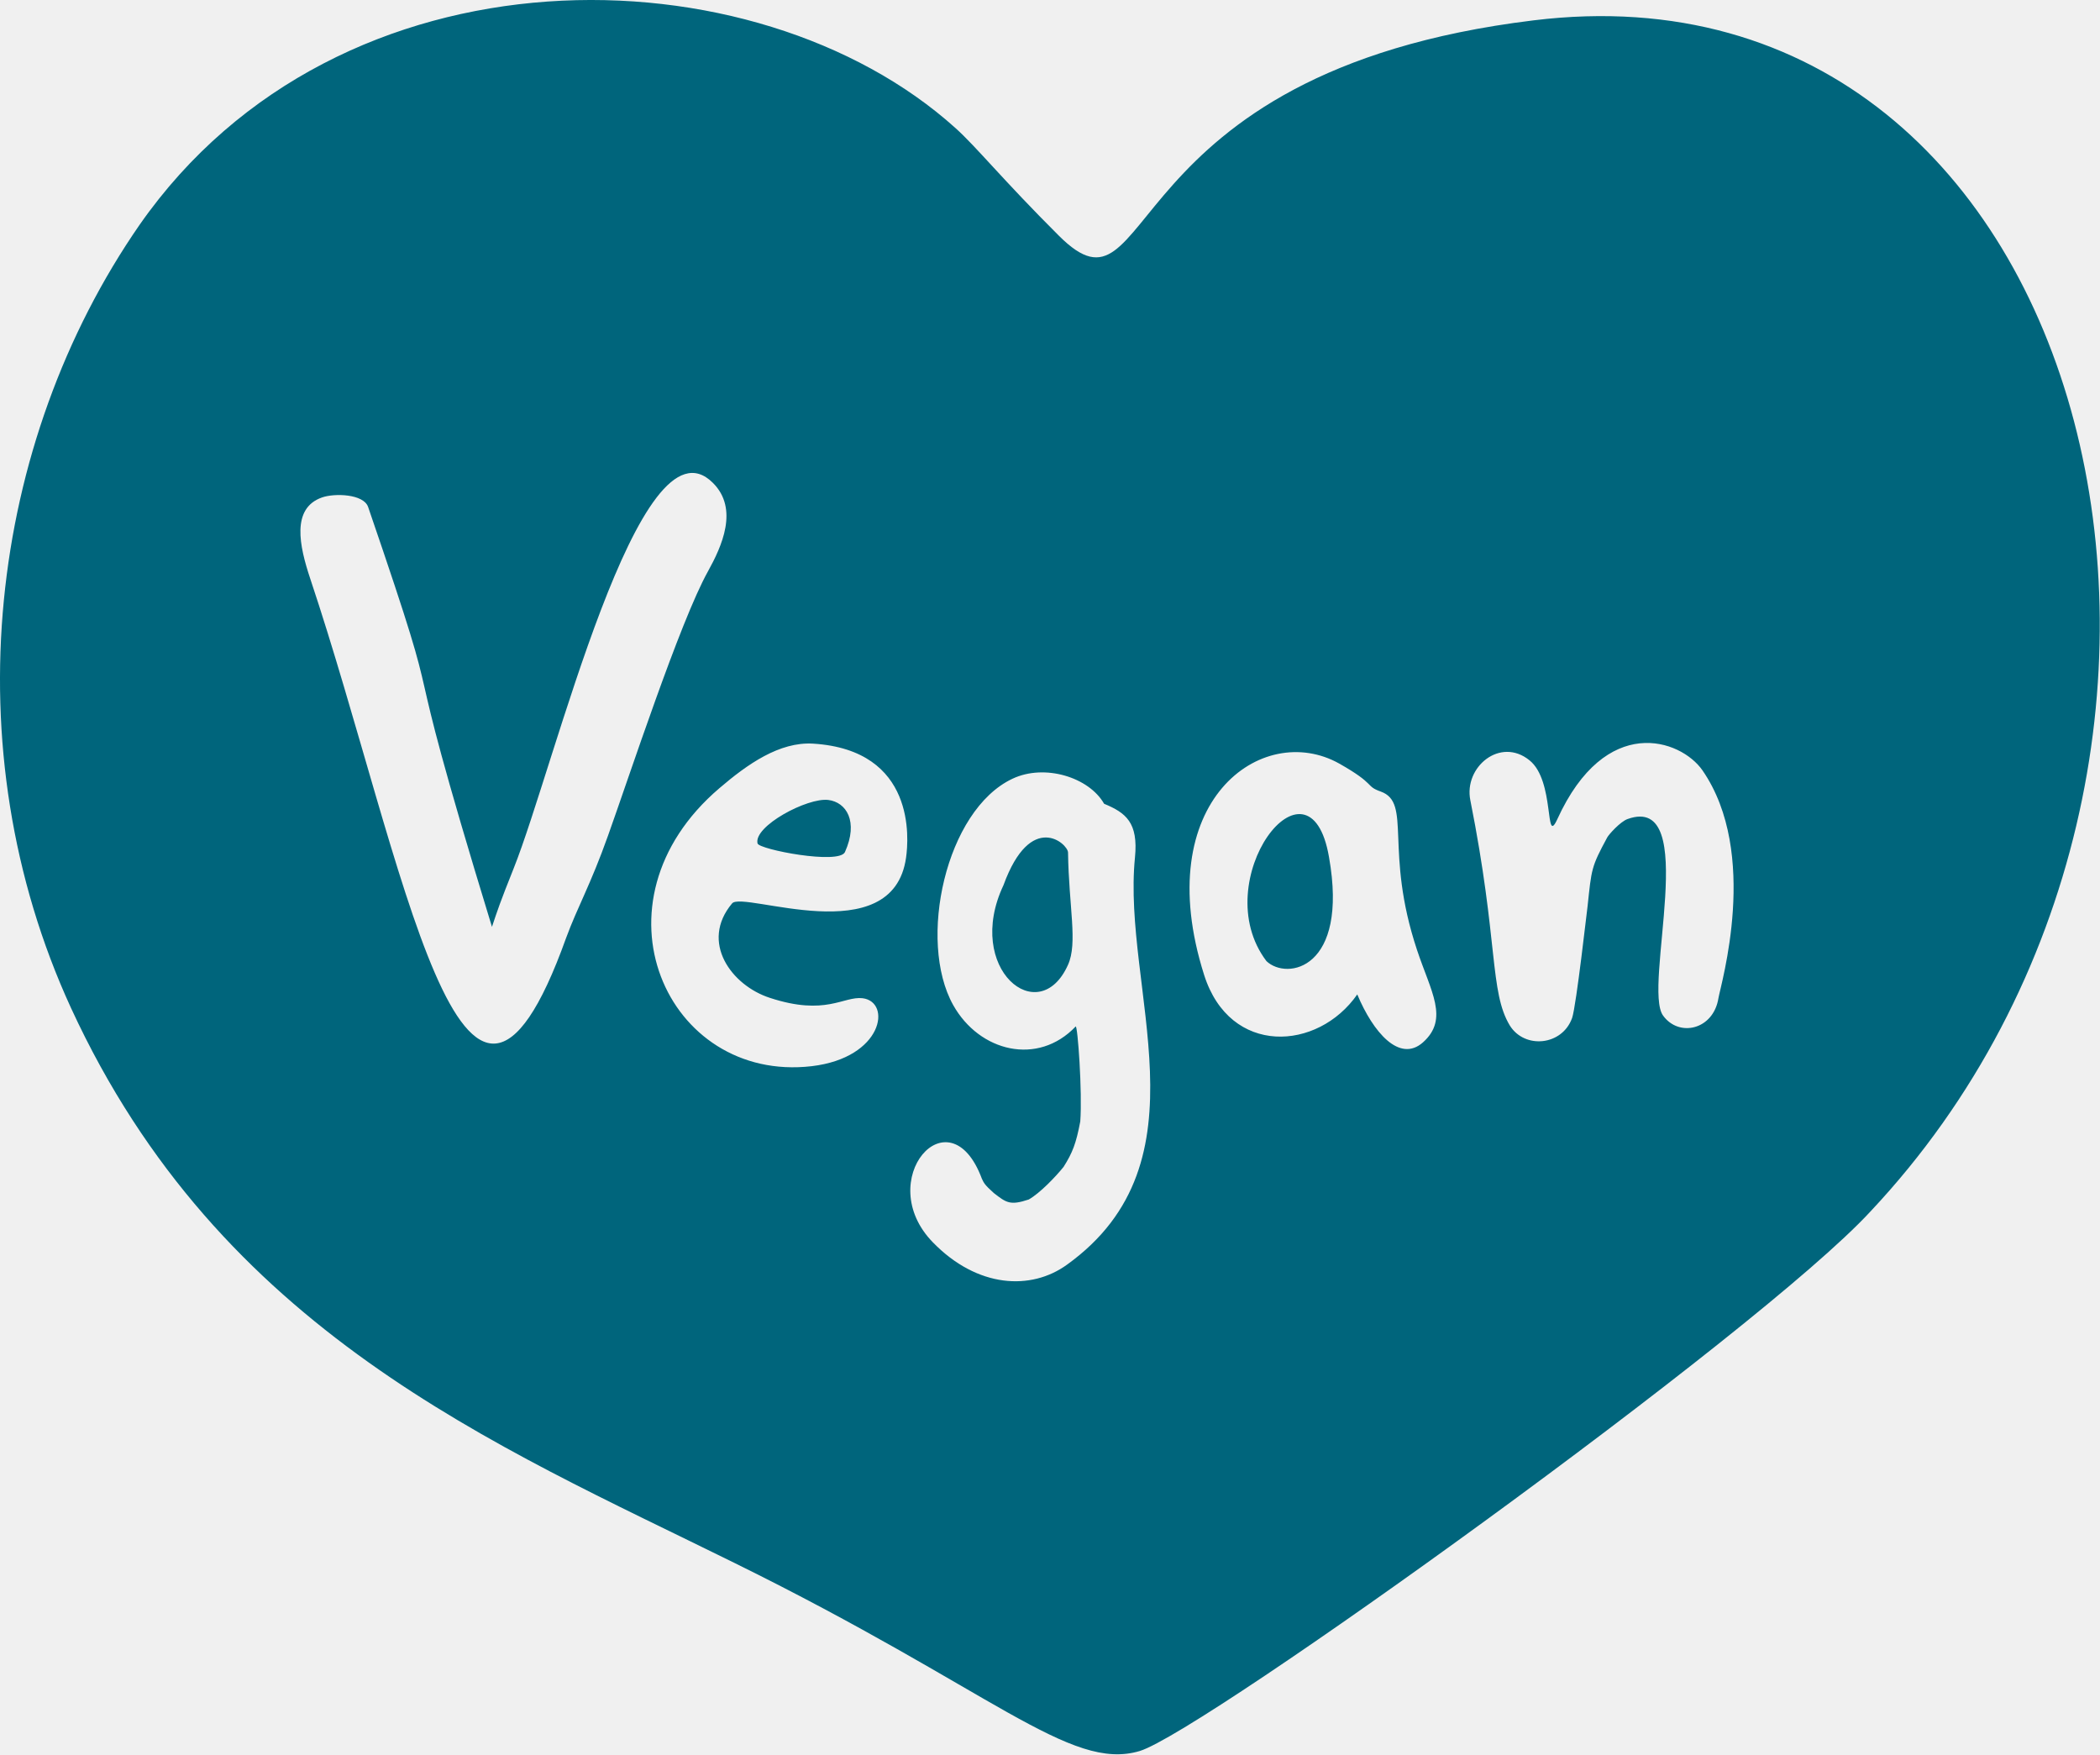
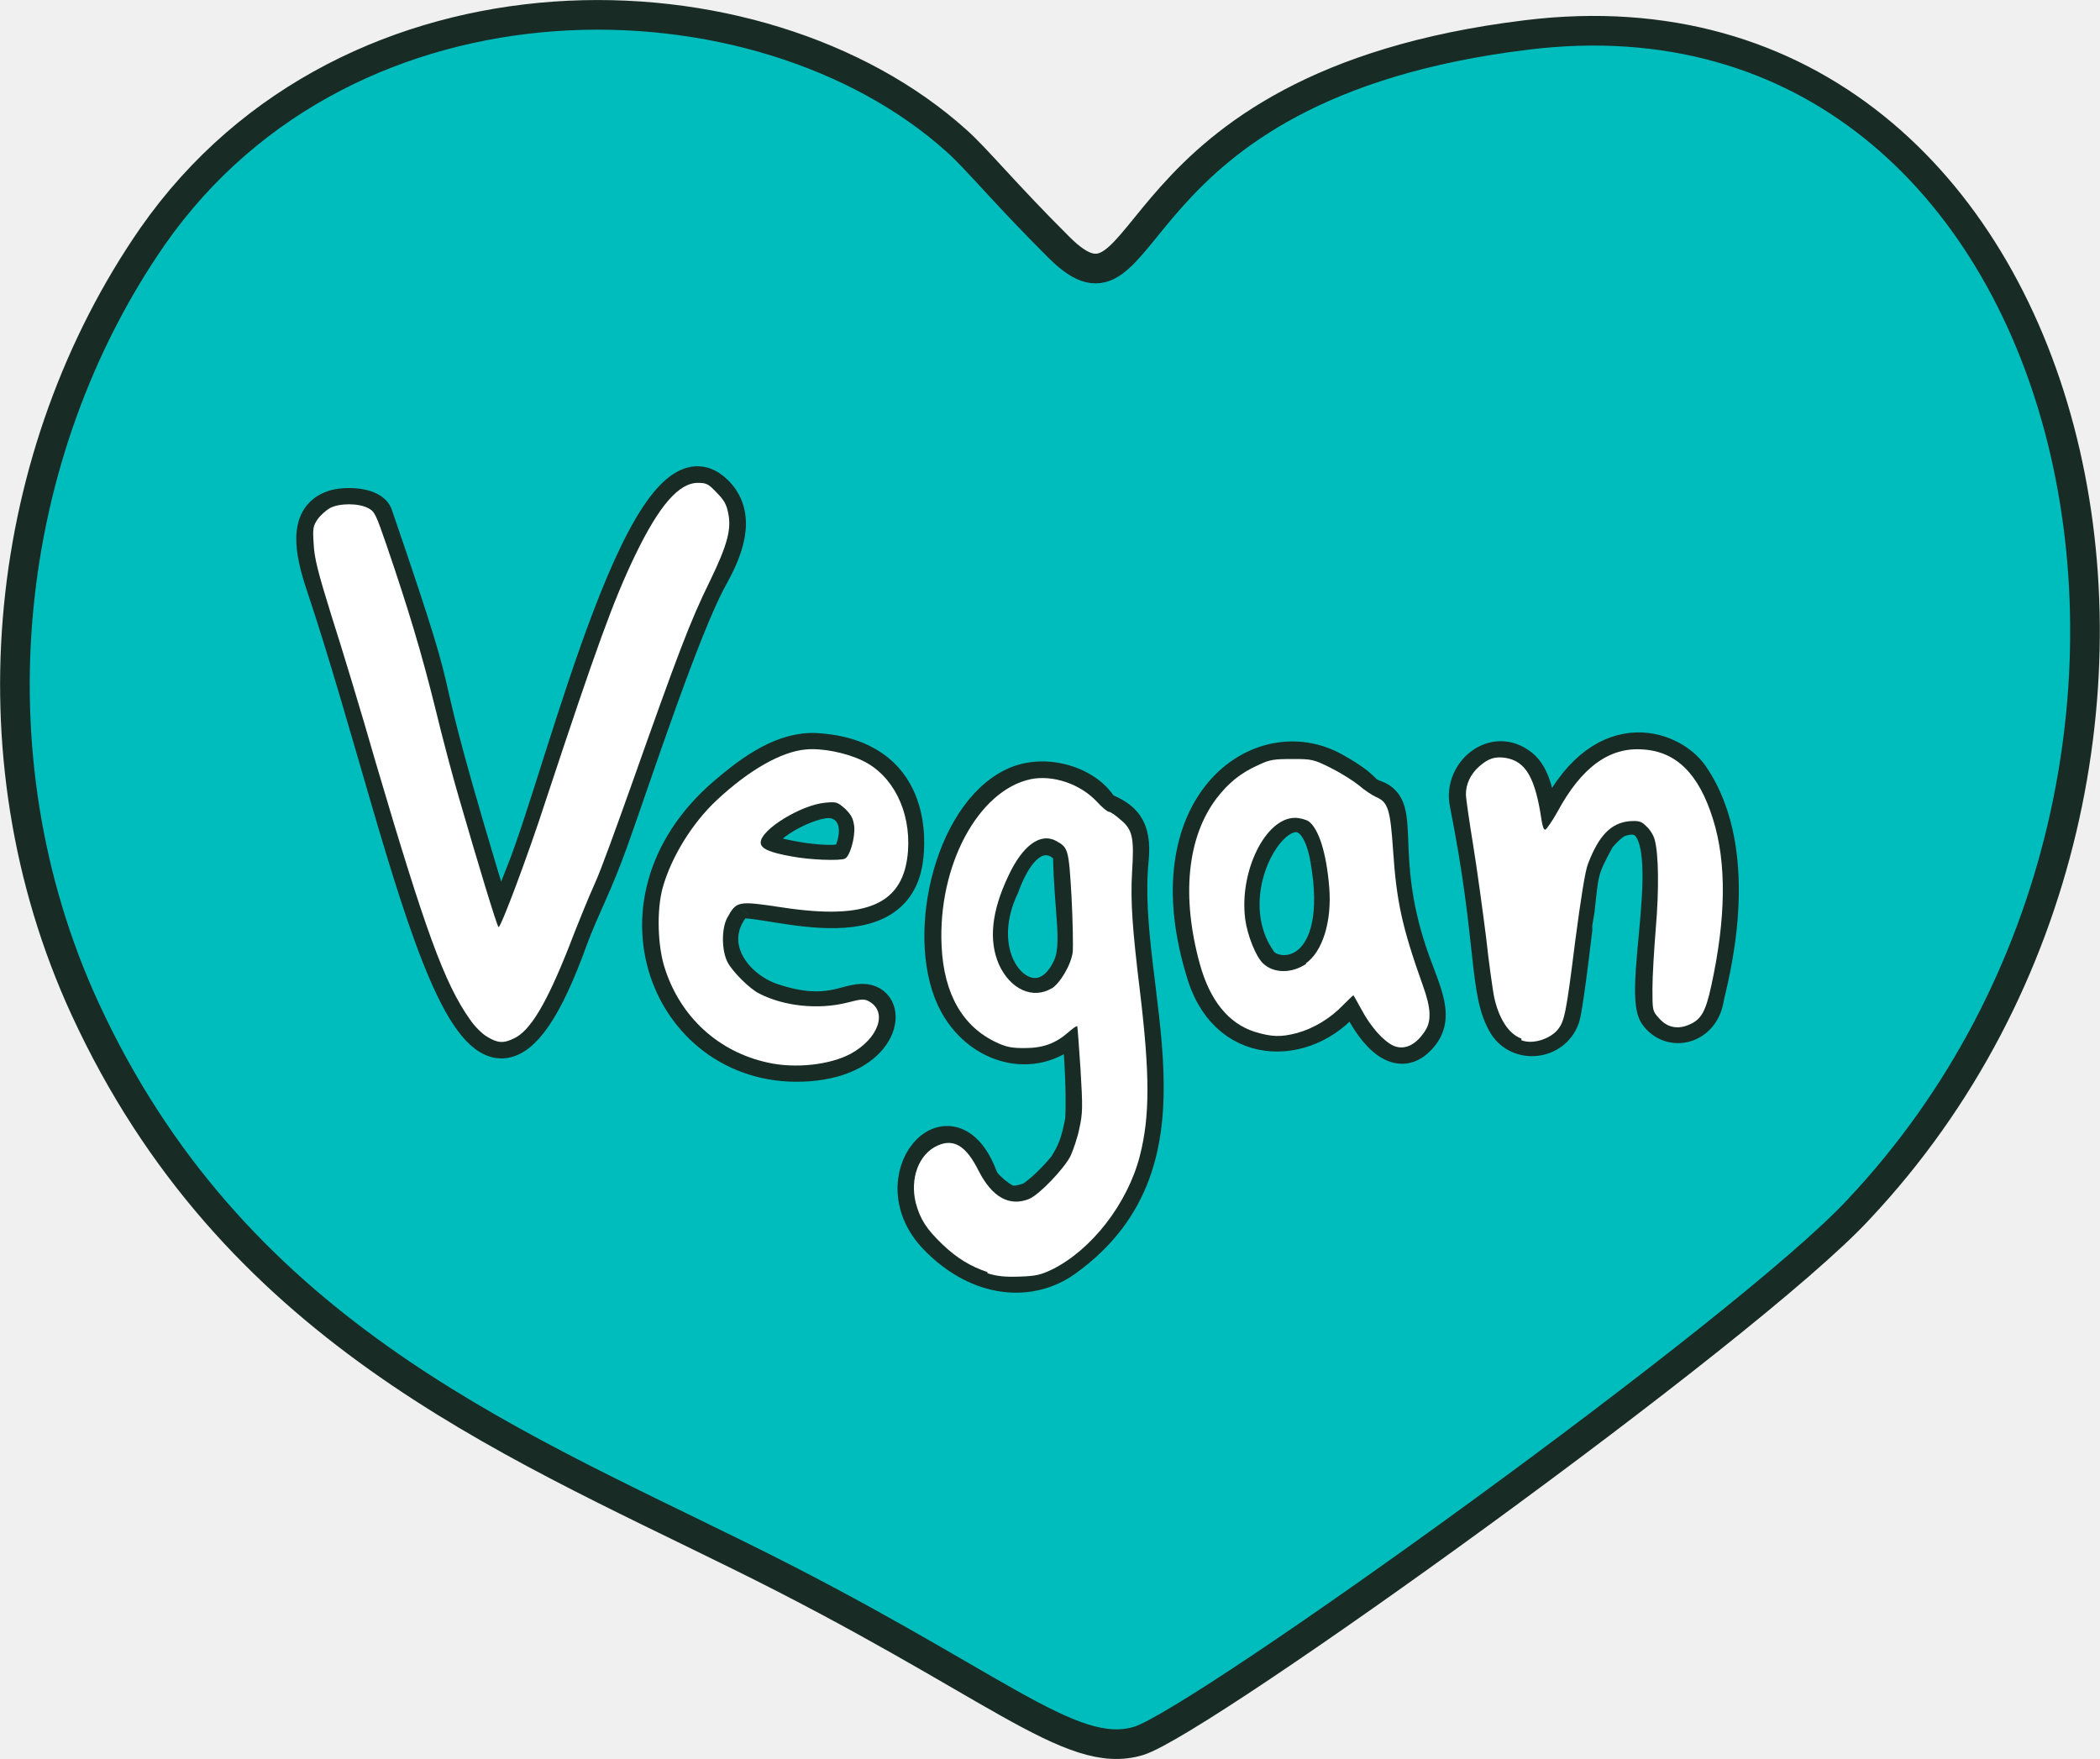
- <svg xmlns="http://www.w3.org/2000/svg" width="3.696mm" height="3.087mm" viewBox="0 0 3.696 3.087" version="1.1" id="svg1">
+ <svg xmlns="http://www.w3.org/2000/svg" width="3.749mm" height="3.14mm" viewBox="0 0 3.749 3.14" version="1.1" id="svg1">
  <defs id="defs1">
    <clipPath clipPathUnits="userSpaceOnUse" id="clipPath6783">
      <path d="M 0,1440 H 251.455 V 0 H 0 Z" transform="translate(-64.147,-445.7422)" id="path6783" />
    </clipPath>
  </defs>
-   <g id="layer1" transform="translate(-85.62297,-50.96418)">
-     <path id="path6782" d="M 0,0 C -0.001,0.044 -0.186,0.21 -0.322,-0.163 -0.519,-0.58 -0.145,-0.885 0,-0.56 0.049,-0.451 0.004,-0.273 0,0 M 0.334,-0.024 C 0.268,-0.68 0.712,-1.54 -0.005,-2.056 c -0.179,-0.13 -0.447,-0.117 -0.669,0.111 -0.303,0.31 0.082,0.753 0.244,0.318 0.01,-0.021 0.013,-0.03 0.06,-0.072 0.062,-0.048 0.081,-0.063 0.174,-0.032 0.055,0.031 0.134,0.113 0.174,0.163 0.044,0.07 0.062,0.115 0.083,0.226 0.011,0.146 -0.013,0.483 -0.023,0.474 -0.188,-0.198 -0.48,-0.127 -0.611,0.107 -0.179,0.32 -0.038,0.972 0.296,1.129 C -0.116,0.444 0.105,0.375 0.18,0.243 0.289,0.198 0.351,0.149 0.334,-0.024 M 3.245,-0.726 C 3.22,-0.885 3.048,-0.923 2.969,-0.814 2.865,-0.675 3.159,0.298 2.792,0.167 2.755,0.154 2.698,0.09 2.69,0.075 2.61,-0.073 2.612,-0.081 2.592,-0.268 2.591,-0.27 2.536,-0.763 2.515,-0.825 2.466,-0.964 2.278,-0.982 2.204,-0.863 2.102,-0.694 2.148,-0.447 2.007,0.261 1.974,0.426 2.156,0.578 2.302,0.46 2.431,0.357 2.377,0.027 2.441,0.166 2.682,0.694 3.056,0.566 3.165,0.41 3.452,-0.005 3.256,-0.66 3.245,-0.726 M 1.302,-0.023 C 1.205,0.541 0.685,-0.14 0.99,-0.542 1.092,-0.639 1.401,-0.583 1.302,-0.023 M 1.741,-0.486 C 1.81,-0.694 1.902,-0.83 1.771,-0.947 1.654,-1.051 1.522,-0.897 1.443,-0.708 1.246,-0.991 0.808,-1.017 0.679,-0.611 0.404,0.255 0.969,0.66 1.354,0.443 1.538,0.339 1.481,0.332 1.56,0.304 1.717,0.248 1.576,0.01 1.741,-0.486 m -3.29,0.531 c 0.008,-0.03 0.406,-0.107 0.436,-0.043 0.069,0.154 0.006,0.249 -0.083,0.26 C -1.3,0.275 -1.57,0.131 -1.549,0.045 m -0.127,-0.299 c -0.162,-0.193 -0.003,-0.409 0.188,-0.471 0.28,-0.092 0.367,0.009 0.463,-0.002 0.146,-0.018 0.103,-0.297 -0.254,-0.339 -0.723,-0.084 -1.13,0.816 -0.46,1.387 0.139,0.119 0.299,0.232 0.467,0.222 0.514,-0.032 0.477,-0.477 0.464,-0.568 -0.066,-0.474 -0.814,-0.164 -0.868,-0.229 m -0.12,1.657 c -0.14,-0.25 -0.396,-1.032 -0.499,-1.319 -0.087,-0.245 -0.152,-0.355 -0.209,-0.51 -0.517,-1.442 -0.805,0.38 -1.277,1.793 -0.054,0.162 -0.095,0.35 0.059,0.404 0.062,0.022 0.207,0.018 0.23,-0.047 0.44,-1.283 0.103,-0.413 0.618,-2.095 0.027,0.081 0.04,0.121 0.108,0.291 0.205,0.512 0.627,2.29 0.994,1.924 0.131,-0.13 0.044,-0.318 -0.024,-0.441 M 2.323,4.151 C 0.202,3.893 0.442,2.589 -0.046,3.077 -0.325,3.355 -0.459,3.522 -0.562,3.614 -1.559,4.512 -3.635,4.559 -4.632,3.131 -5.385,2.044 -5.571,0.523 -4.974,-0.776 c 0.744,-1.614 2.109,-2.175 3.31,-2.768 1.29,-0.635 1.673,-1.043 2.022,-0.938 0.316,0.096 3.087,2.086 3.645,2.691 2.111,2.245 1.157,6.29 -1.68,5.942" style="fill:#00657c;fill-opacity:1;fill-rule:nonzero;stroke:none" transform="matrix(0.3527778,0,0,-0.3527778,87.50271,52.46435)" clip-path="url(#clipPath6783)" />
+   <g id="layer1" transform="translate(-85.59634,-50.93765)">
+     <path id="path6782" d="M 0,0 C -0.001,0.044 -0.186,0.21 -0.322,-0.163 -0.519,-0.58 -0.145,-0.885 0,-0.56 0.049,-0.451 0.004,-0.273 0,0 M 0.334,-0.024 C 0.268,-0.68 0.712,-1.54 -0.005,-2.056 c -0.179,-0.13 -0.447,-0.117 -0.669,0.111 -0.303,0.31 0.082,0.753 0.244,0.318 0.01,-0.021 0.013,-0.03 0.06,-0.072 0.062,-0.048 0.081,-0.063 0.174,-0.032 0.055,0.031 0.134,0.113 0.174,0.163 0.044,0.07 0.062,0.115 0.083,0.226 0.011,0.146 -0.013,0.483 -0.023,0.474 -0.188,-0.198 -0.48,-0.127 -0.611,0.107 -0.179,0.32 -0.038,0.972 0.296,1.129 C -0.116,0.444 0.105,0.375 0.18,0.243 0.289,0.198 0.351,0.149 0.334,-0.024 M 3.245,-0.726 C 3.22,-0.885 3.048,-0.923 2.969,-0.814 2.865,-0.675 3.159,0.298 2.792,0.167 2.755,0.154 2.698,0.09 2.69,0.075 2.61,-0.073 2.612,-0.081 2.592,-0.268 2.591,-0.27 2.536,-0.763 2.515,-0.825 2.466,-0.964 2.278,-0.982 2.204,-0.863 2.102,-0.694 2.148,-0.447 2.007,0.261 1.974,0.426 2.156,0.578 2.302,0.46 2.431,0.357 2.377,0.027 2.441,0.166 2.682,0.694 3.056,0.566 3.165,0.41 3.452,-0.005 3.256,-0.66 3.245,-0.726 M 1.302,-0.023 C 1.205,0.541 0.685,-0.14 0.99,-0.542 1.092,-0.639 1.401,-0.583 1.302,-0.023 M 1.741,-0.486 C 1.81,-0.694 1.902,-0.83 1.771,-0.947 1.654,-1.051 1.522,-0.897 1.443,-0.708 1.246,-0.991 0.808,-1.017 0.679,-0.611 0.404,0.255 0.969,0.66 1.354,0.443 1.538,0.339 1.481,0.332 1.56,0.304 1.717,0.248 1.576,0.01 1.741,-0.486 m -3.29,0.531 c 0.008,-0.03 0.406,-0.107 0.436,-0.043 0.069,0.154 0.006,0.249 -0.083,0.26 C -1.3,0.275 -1.57,0.131 -1.549,0.045 m -0.127,-0.299 c -0.162,-0.193 -0.003,-0.409 0.188,-0.471 0.28,-0.092 0.367,0.009 0.463,-0.002 0.146,-0.018 0.103,-0.297 -0.254,-0.339 -0.723,-0.084 -1.13,0.816 -0.46,1.387 0.139,0.119 0.299,0.232 0.467,0.222 0.514,-0.032 0.477,-0.477 0.464,-0.568 -0.066,-0.474 -0.814,-0.164 -0.868,-0.229 m -0.12,1.657 c -0.14,-0.25 -0.396,-1.032 -0.499,-1.319 -0.087,-0.245 -0.152,-0.355 -0.209,-0.51 -0.517,-1.442 -0.805,0.38 -1.277,1.793 -0.054,0.162 -0.095,0.35 0.059,0.404 0.062,0.022 0.207,0.018 0.23,-0.047 0.44,-1.283 0.103,-0.413 0.618,-2.095 0.027,0.081 0.04,0.121 0.108,0.291 0.205,0.512 0.627,2.29 0.994,1.924 0.131,-0.13 0.044,-0.318 -0.024,-0.441 M 2.323,4.151 C 0.202,3.893 0.442,2.589 -0.046,3.077 -0.325,3.355 -0.459,3.522 -0.562,3.614 -1.559,4.512 -3.635,4.559 -4.632,3.131 -5.385,2.044 -5.571,0.523 -4.974,-0.776 c 0.744,-1.614 2.109,-2.175 3.31,-2.768 1.29,-0.635 1.673,-1.043 2.022,-0.938 0.316,0.096 3.087,2.086 3.645,2.691 2.111,2.245 1.157,6.29 -1.68,5.942" style="fill:#00bdbd;fill-opacity:1;fill-rule:nonzero;stroke:#182c25;stroke-width:0.15;stroke-dasharray:none;stroke-opacity:1" transform="matrix(0.3527778,0,0,-0.3527778,87.50271,52.46435)" clip-path="url(#clipPath6783)" />
  </g>
+   <path style="fill:#ffffff;stroke-width:0.004" d="M 0.87,1.851 C 0.861,1.846 0.847,1.832 0.839,1.82 0.793,1.755 0.759,1.66 0.671,1.362 0.645,1.271 0.609,1.153 0.592,1.1 0.568,1.023 0.561,0.996 0.56,0.971 c -0.002,-0.028 -0.001,-0.032 0.007,-0.044 0.005,-0.007 0.015,-0.016 0.022,-0.02 0.017,-0.009 0.051,-0.009 0.068,0 0.012,0.006 0.014,0.011 0.033,0.066 0.039,0.114 0.063,0.194 0.087,0.291 0.013,0.054 0.032,0.125 0.042,0.159 0.033,0.114 0.068,0.23 0.071,0.232 0.003,0.004 0.053,-0.129 0.084,-0.225 C 1.065,1.155 1.095,1.072 1.134,0.991 1.177,0.902 1.212,0.862 1.246,0.862 c 0.015,0 0.019,0.002 0.033,0.017 0.013,0.013 0.018,0.021 0.021,0.037 0.006,0.028 -0.001,0.056 -0.032,0.12 -0.036,0.073 -0.057,0.129 -0.142,0.369 -0.025,0.07 -0.053,0.148 -0.064,0.172 -0.011,0.024 -0.032,0.076 -0.047,0.115 C 0.975,1.793 0.946,1.841 0.917,1.854 0.899,1.863 0.888,1.862 0.87,1.851 Z" id="path1" />
+   <path style="fill:#ffffff;stroke-width:0.004" d="M 1.371,1.897 C 1.283,1.878 1.215,1.816 1.187,1.729 1.174,1.69 1.172,1.625 1.183,1.585 1.198,1.531 1.235,1.47 1.28,1.428 c 0.058,-0.054 0.115,-0.086 0.158,-0.09 0.03,-0.003 0.073,0.006 0.102,0.02 0.054,0.026 0.086,0.09 0.081,0.161 -0.007,0.095 -0.072,0.124 -0.224,0.101 -0.08,-0.012 -0.082,-0.012 -0.099,0.019 -0.01,0.019 -0.01,0.058 0.001,0.079 0.009,0.017 0.04,0.048 0.057,0.056 0.043,0.022 0.104,0.029 0.156,0.016 0.027,-0.007 0.031,-0.007 0.04,-0.002 0.033,0.019 0.016,0.066 -0.033,0.093 -0.037,0.02 -0.099,0.027 -0.148,0.016 z M 1.508,1.533 c 0.009,-0.003 0.019,-0.038 0.017,-0.058 -0.002,-0.014 -0.005,-0.02 -0.016,-0.031 -0.014,-0.012 -0.015,-0.013 -0.036,-0.011 -0.043,0.004 -0.115,0.048 -0.115,0.071 0,0.011 0.016,0.018 0.056,0.025 0.031,0.006 0.084,0.008 0.094,0.004 z" id="path2" />
+   <path style="fill:#ffffff;stroke-width:0.004" d="m 1.763,2.271 c -0.03,-0.01 -0.055,-0.025 -0.081,-0.05 -0.028,-0.027 -0.039,-0.044 -0.047,-0.073 -0.011,-0.044 0.005,-0.088 0.039,-0.103 0.029,-0.013 0.051,8.361e-4 0.073,0.045 0.024,0.047 0.055,0.065 0.091,0.05 0.018,-0.008 0.061,-0.053 0.073,-0.076 0.005,-0.011 0.013,-0.034 0.016,-0.05 0.006,-0.027 0.006,-0.038 0.002,-0.105 -0.003,-0.041 -0.005,-0.076 -0.006,-0.077 -9.605e-4,-9.605e-4 -0.008,0.004 -0.016,0.011 -0.023,0.02 -0.045,0.028 -0.078,0.028 -0.023,1.648e-4 -0.033,-0.002 -0.05,-0.01 -0.06,-0.028 -0.094,-0.086 -0.098,-0.172 -0.007,-0.143 0.065,-0.278 0.159,-0.298 0.039,-0.008 0.088,0.008 0.118,0.04 0.009,0.01 0.019,0.018 0.021,0.018 0.003,0 0.012,0.006 0.021,0.014 0.022,0.018 0.025,0.032 0.021,0.094 -0.003,0.053 6.721e-4,0.102 0.014,0.212 0.018,0.15 0.018,0.224 -2.445e-4,0.295 -0.022,0.085 -0.086,0.167 -0.156,0.202 -0.021,0.01 -0.029,0.012 -0.059,0.013 -0.026,8.408e-4 -0.04,-6.689e-4 -0.057,-0.006 z M 1.877,1.765 c 0.015,-0.009 0.035,-0.042 0.038,-0.065 0.001,-0.009 2.91e-4,-0.053 -0.002,-0.098 -0.005,-0.087 -0.006,-0.089 -0.028,-0.101 -0.028,-0.015 -0.06,0.009 -0.085,0.063 -0.03,0.063 -0.035,0.115 -0.017,0.157 0.02,0.045 0.061,0.064 0.095,0.043 z" id="path3" />
+   <path style="fill:#ffffff;stroke-width:0.004" d="m 2.488,1.867 c -0.018,-0.008 -0.041,-0.034 -0.057,-0.064 -0.008,-0.014 -0.014,-0.026 -0.015,-0.026 -8.52e-4,0 -0.009,0.008 -0.019,0.018 -0.022,0.023 -0.052,0.041 -0.081,0.049 -0.03,0.008 -0.046,0.007 -0.076,-0.002 C 2.193,1.827 2.16,1.786 2.142,1.721 2.109,1.601 2.119,1.495 2.172,1.425 c 0.021,-0.027 0.042,-0.045 0.076,-0.06 0.019,-0.009 0.027,-0.01 0.059,-0.01 0.035,-3.81e-5 0.038,5.159e-4 0.069,0.016 0.018,0.009 0.04,0.023 0.05,0.031 0.009,0.008 0.024,0.018 0.031,0.021 0.021,0.009 0.025,0.022 0.03,0.095 0.006,0.091 0.016,0.137 0.053,0.241 0.015,0.041 0.016,0.065 0.003,0.083 -0.016,0.024 -0.036,0.033 -0.055,0.025 z M 2.331,1.72 c 0.03,-0.021 0.047,-0.075 0.042,-0.136 -0.005,-0.062 -0.019,-0.105 -0.037,-0.118 -0.005,-0.003 -0.016,-0.006 -0.024,-0.006 -0.053,0 -0.1,0.096 -0.089,0.181 0.004,0.029 0.019,0.067 0.032,0.079 0.019,0.018 0.051,0.018 0.077,6.43e-4 z" id="path4" />
+   <path style="fill:#ffffff;stroke-width:0.004" d="m 2.716,1.854 c -0.023,-0.008 -0.041,-0.037 -0.049,-0.076 -0.002,-0.011 -0.009,-0.058 -0.014,-0.105 -0.006,-0.047 -0.016,-0.121 -0.023,-0.164 -0.007,-0.043 -0.013,-0.084 -0.013,-0.091 -8.9e-6,-0.018 0.008,-0.036 0.024,-0.05 0.016,-0.014 0.028,-0.018 0.047,-0.015 0.036,0.006 0.053,0.036 0.064,0.111 0.002,0.012 0.004,0.018 0.007,0.017 0.002,-7.99e-4 0.012,-0.015 0.021,-0.031 0.043,-0.08 0.093,-0.117 0.154,-0.112 0.059,0.004 0.099,0.044 0.124,0.124 0.025,0.079 0.023,0.179 -0.003,0.298 -0.01,0.046 -0.018,0.06 -0.039,0.069 -0.02,0.009 -0.039,0.006 -0.054,-0.011 -0.012,-0.013 -0.012,-0.014 -0.012,-0.053 0,-0.022 0.003,-0.071 0.006,-0.108 0.006,-0.07 0.005,-0.133 -0.002,-0.158 -0.002,-0.008 -0.009,-0.019 -0.015,-0.024 -0.009,-0.009 -0.013,-0.01 -0.03,-0.009 -0.033,0.003 -0.055,0.026 -0.074,0.076 -0.005,0.012 -0.013,0.063 -0.023,0.139 -0.016,0.128 -0.019,0.142 -0.031,0.157 -0.014,0.017 -0.045,0.027 -0.065,0.019 z" id="path5" />
</svg>
